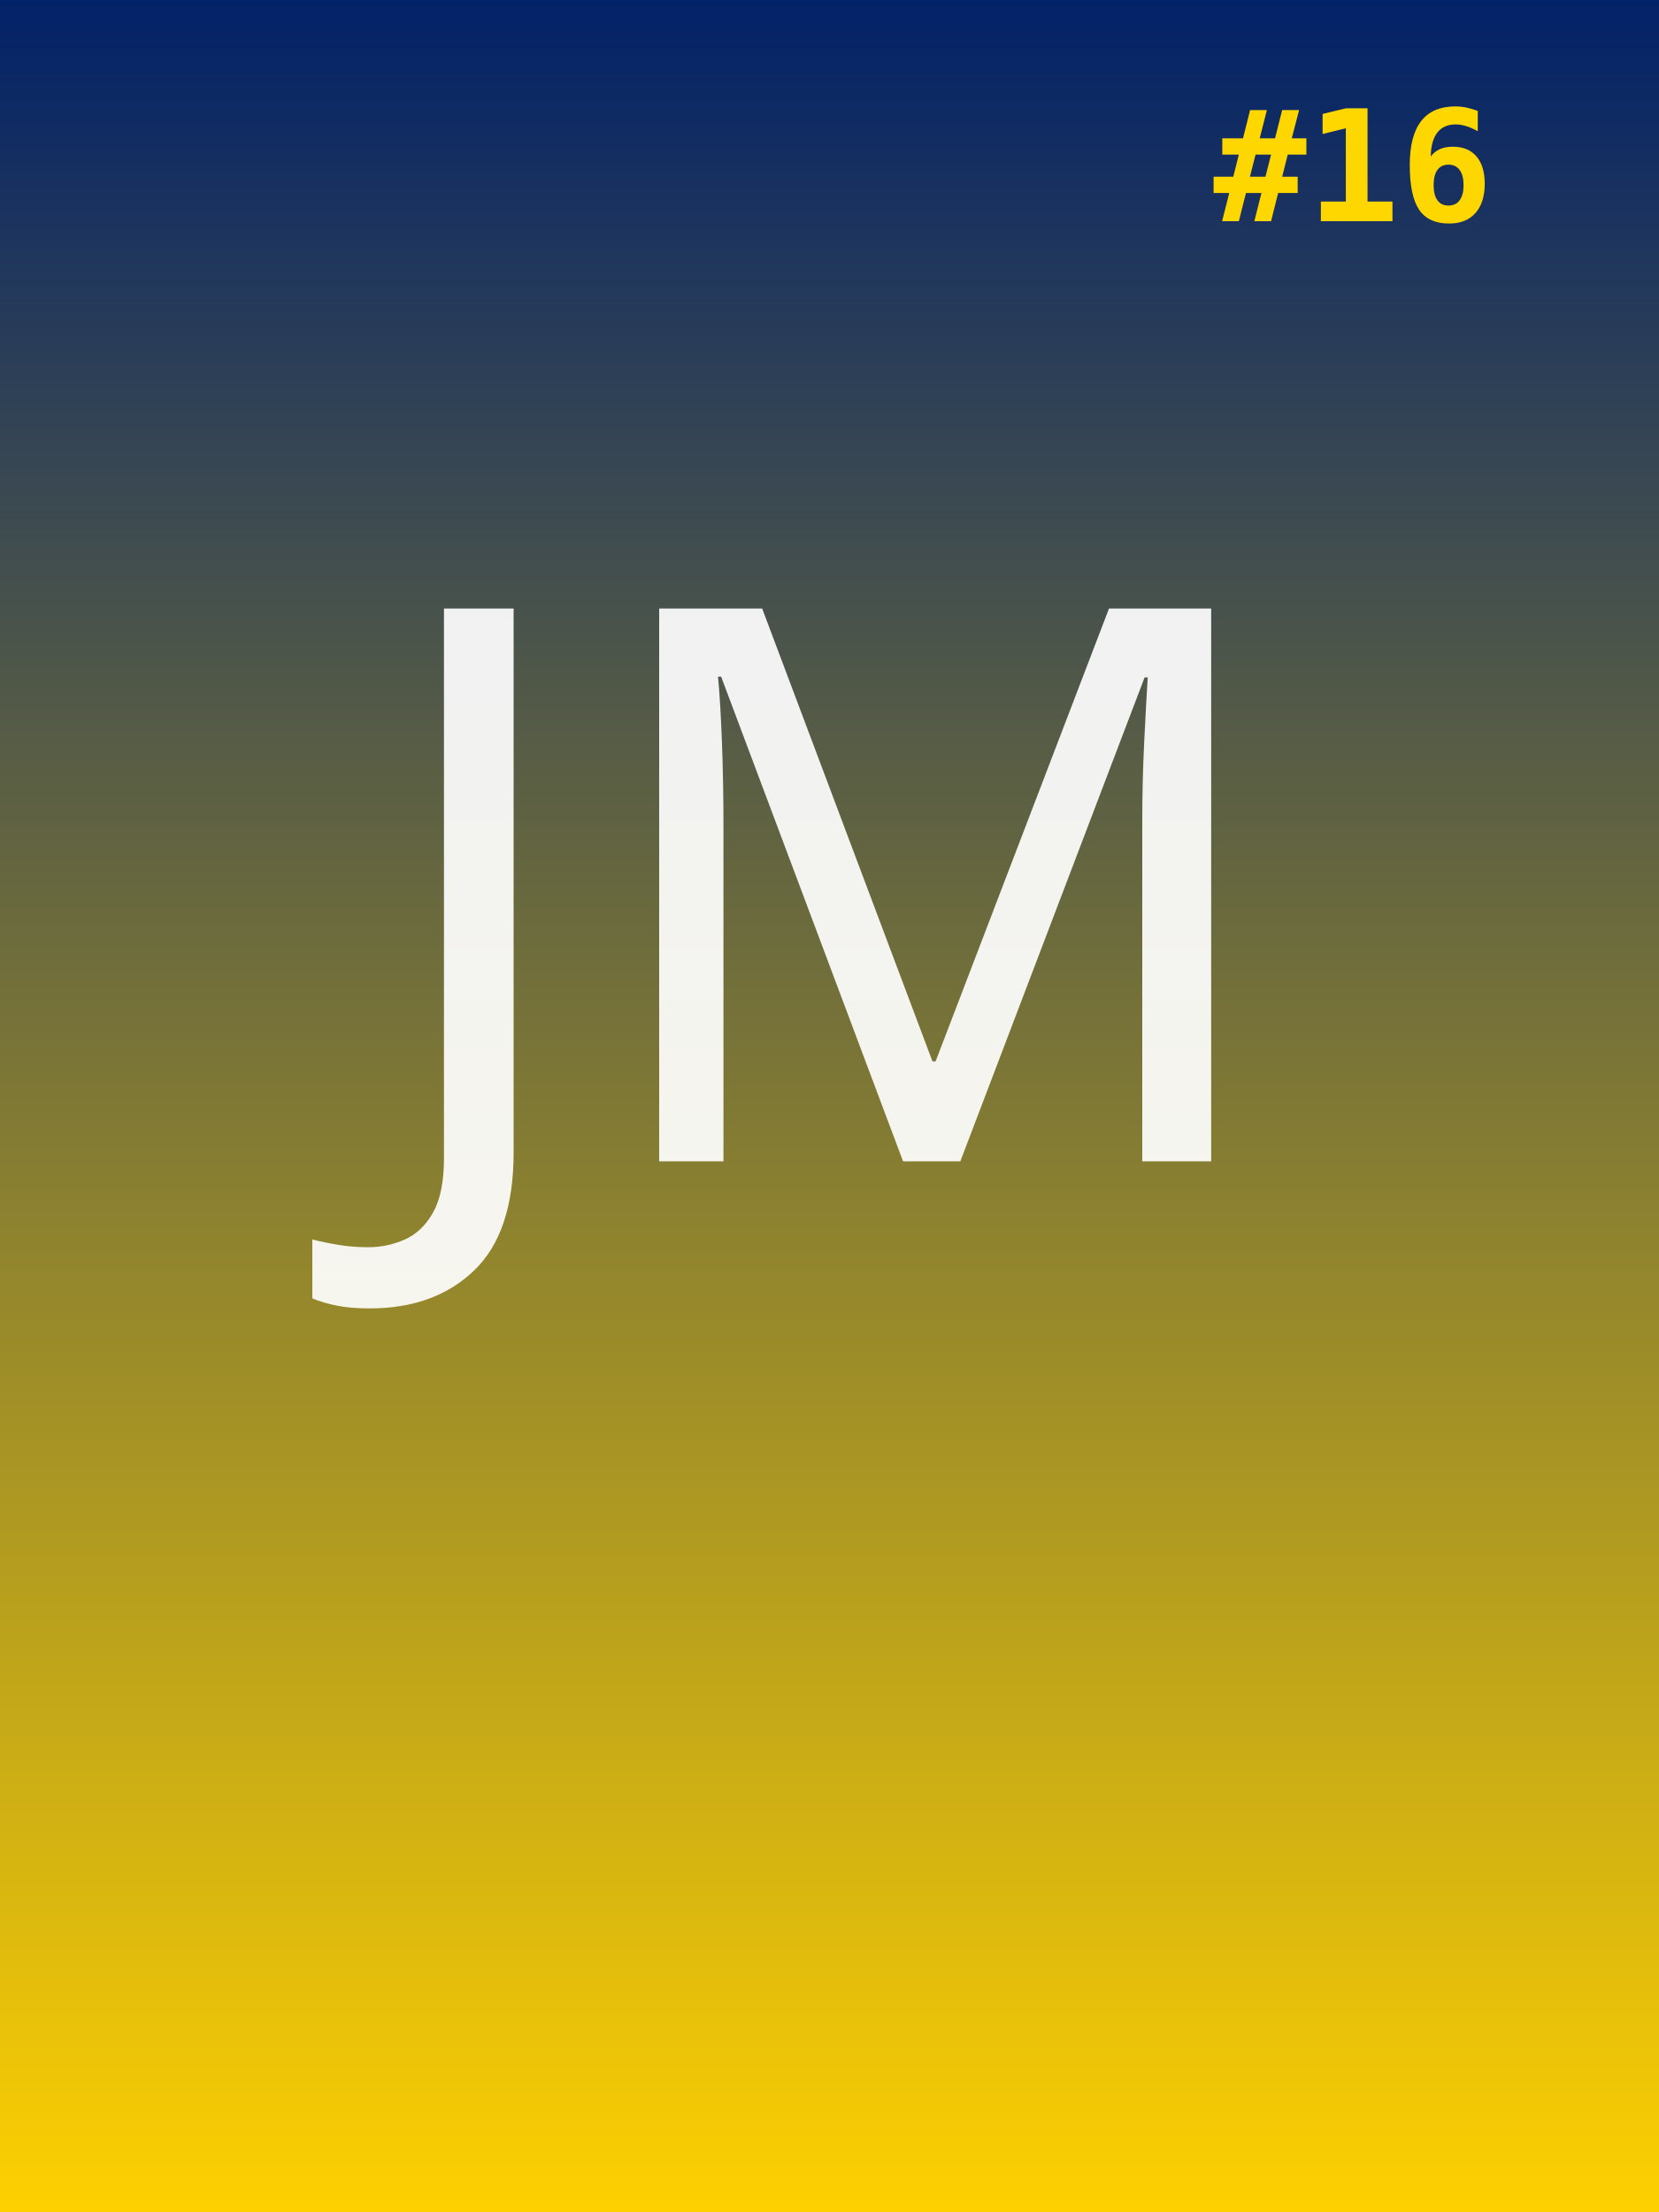
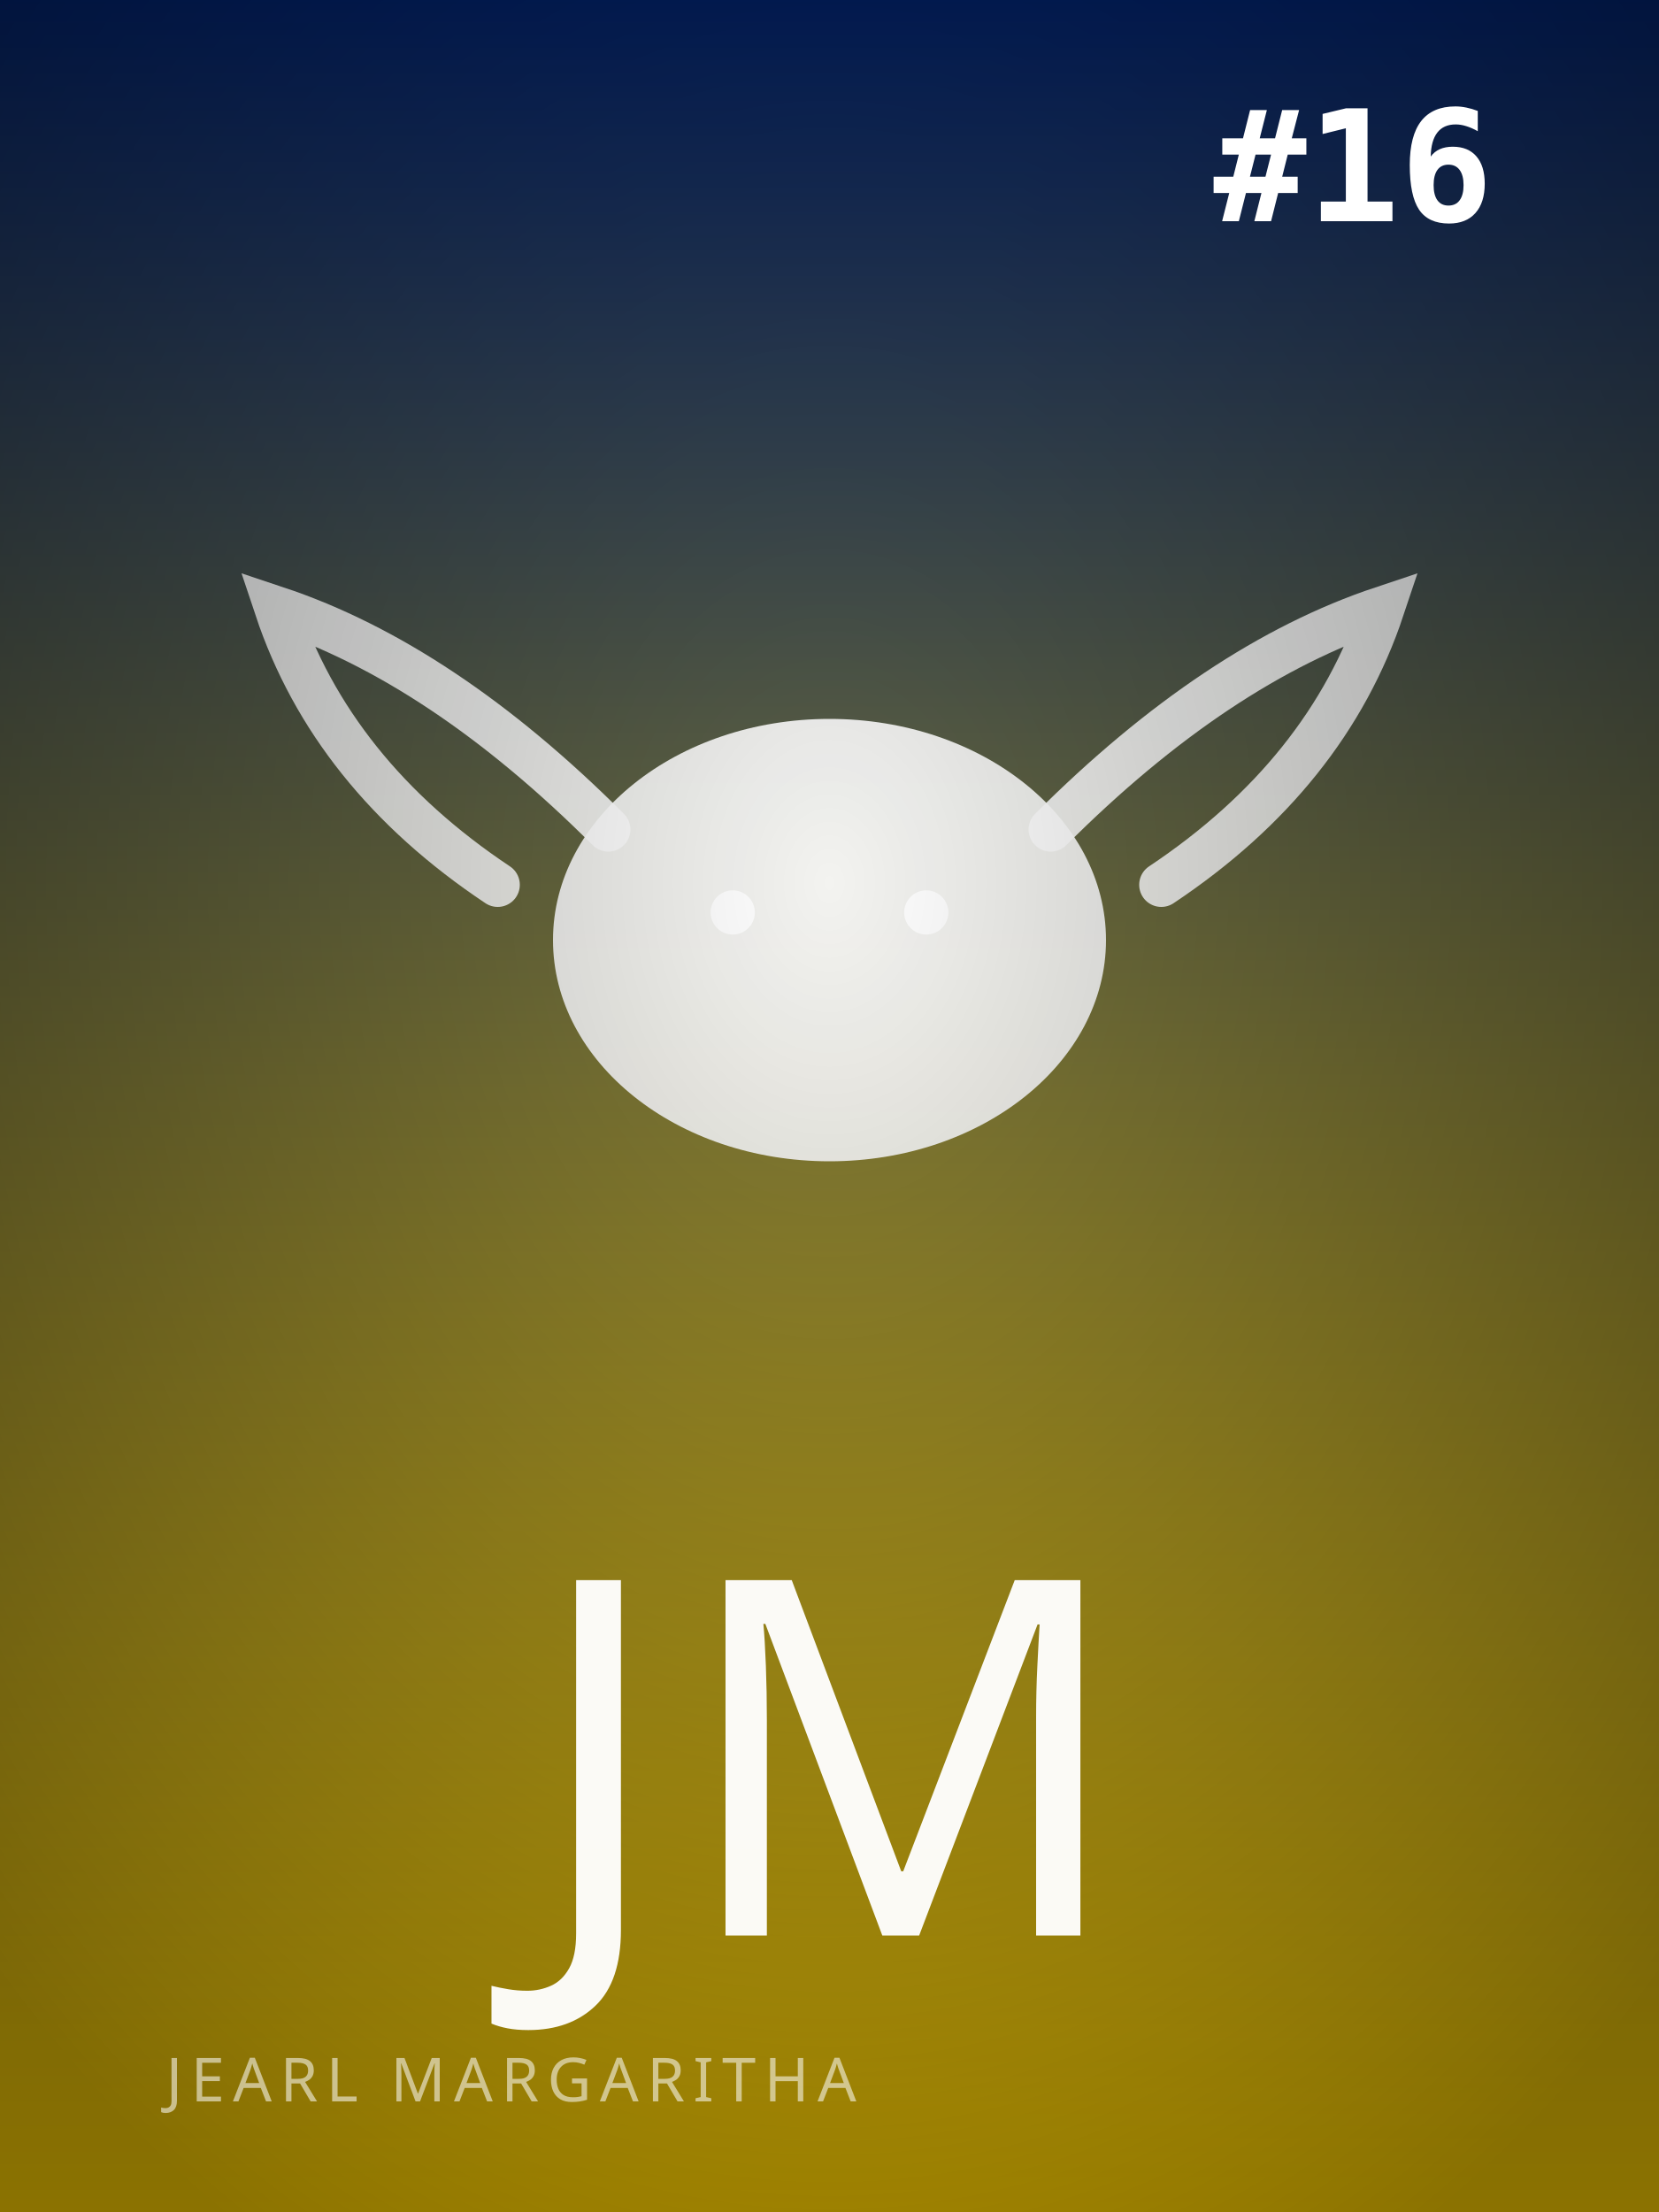
<svg xmlns="http://www.w3.org/2000/svg" viewBox="0 0 600 800" role="img" aria-labelledby="t">
  <defs>
-     <linearGradient id="g" x1="0" y1="0" x2="0" y2="1">
+     <linearGradient id="bg" x1="0" y1="0" x2="0" y2="1">
      <stop offset="0%" stop-color="#012169" />
      <stop offset="100%" stop-color="#FFD100" />
    </linearGradient>
+     <radialGradient id="vignette" cx="0.5" cy="0.4" r="0.7">
+       <stop offset="0%" stop-color="transparent" />
+       <stop offset="100%" stop-color="rgba(0,0,0,0.45)" />
+     </radialGradient>
  </defs>
-   <rect width="600" height="800" fill="url(#g)" />
-   <text x="300" y="420" text-anchor="middle" font-family="Anton, Impact, sans-serif" font-size="280" fill="#fff" opacity="0.92">JM</text>
-   <text x="540" y="80" text-anchor="end" font-family="JetBrains Mono, monospace" font-size="56" fill="#FFD700" font-weight="700">#16</text>
+   <rect width="600" height="800" fill="url(#bg)" />
+   <path d="M180 320 Q120 280 100 220 Q160 240 220 300" fill="none" stroke="#FFFFFF" stroke-width="16" opacity="0.9" stroke-linecap="round" />
+   <path d="M420 320 Q480 280 500 220 Q440 240 380 300" fill="none" stroke="#FFFFFF" stroke-width="16" opacity="0.9" stroke-linecap="round" />
+   <ellipse cx="300" cy="340" rx="100" ry="80" fill="#FFFFFF" opacity="0.92" />
+   <circle cx="265" cy="330" r="8" fill="#fff" />
+   <circle cx="335" cy="330" r="8" fill="#fff" />
+   <rect width="600" height="800" fill="url(#vignette)" />
+   <text x="300" y="700" text-anchor="middle" font-family="Anton, Impact, sans-serif" font-size="180" fill="#fff" opacity="0.96" letter-spacing="4">JM</text>
+   <text x="540" y="80" text-anchor="end" font-family="JetBrains Mono, monospace" font-size="56" fill="#FFFFFF" font-weight="700">#16</text>
+   <text x="60" y="760" font-family="Anton, Impact, sans-serif" font-size="22" fill="#fff" opacity="0.55" letter-spacing="3">JEARL MARGARITHA</text>
</svg>
